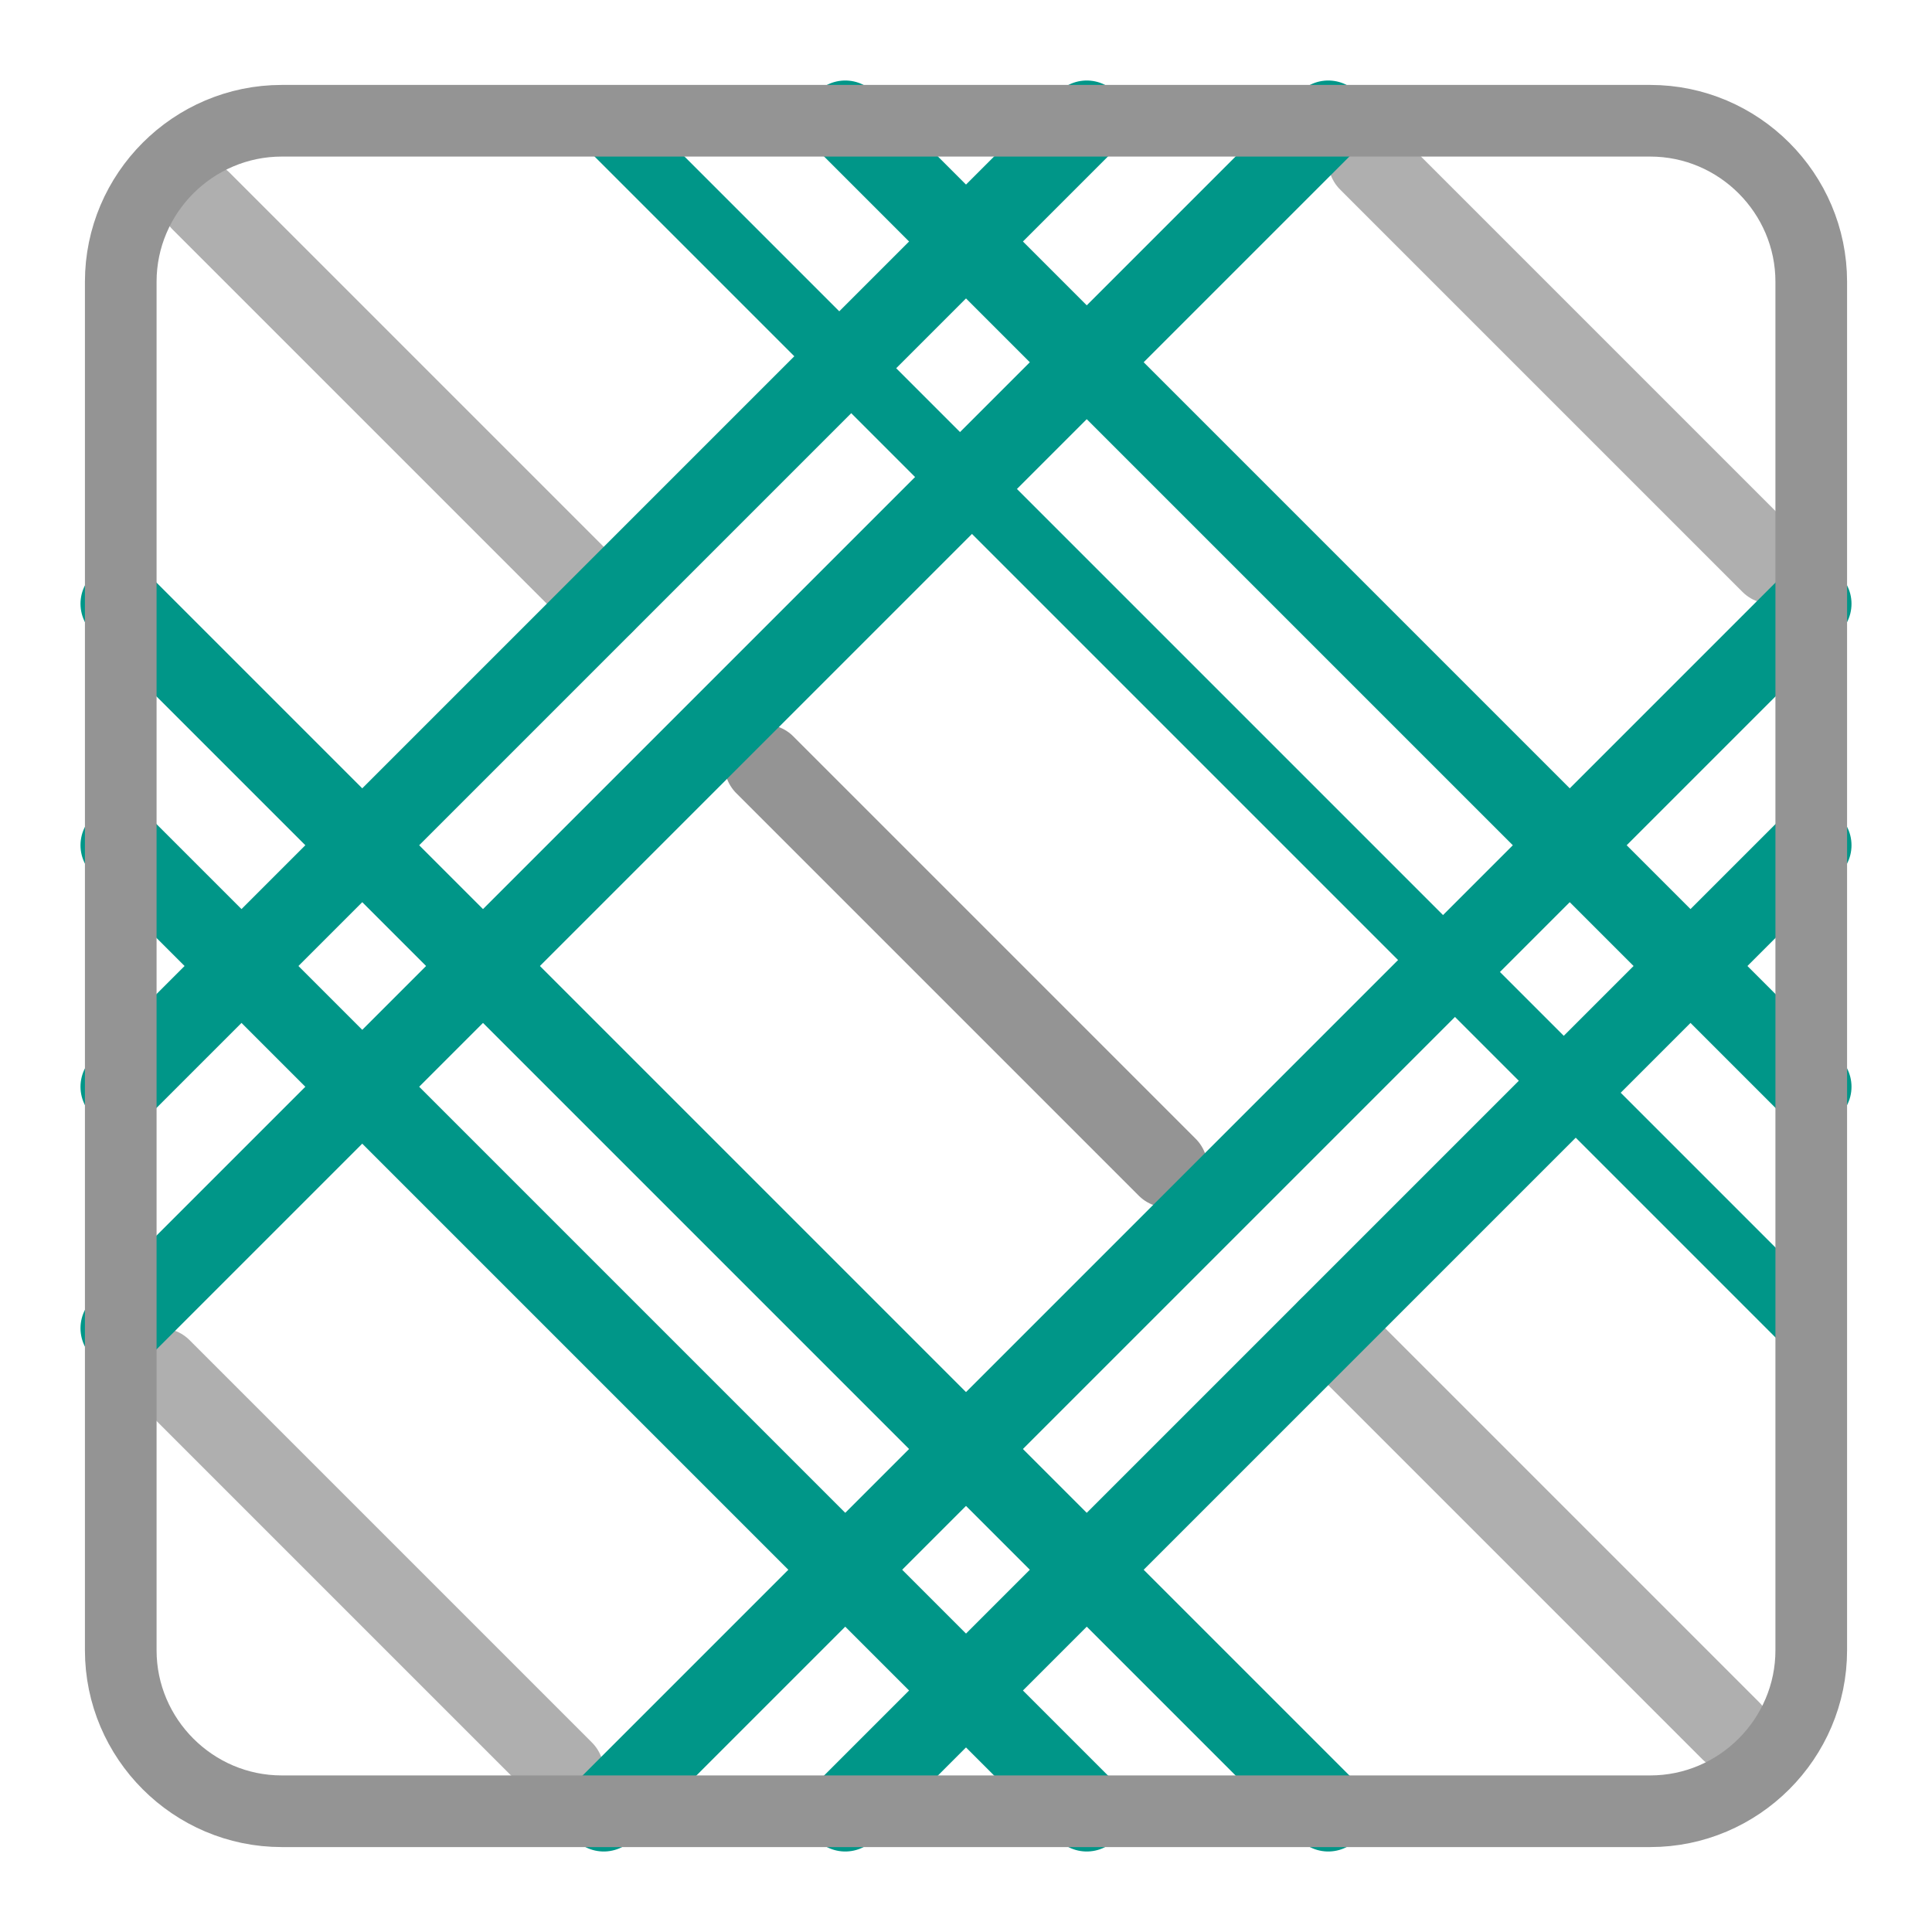
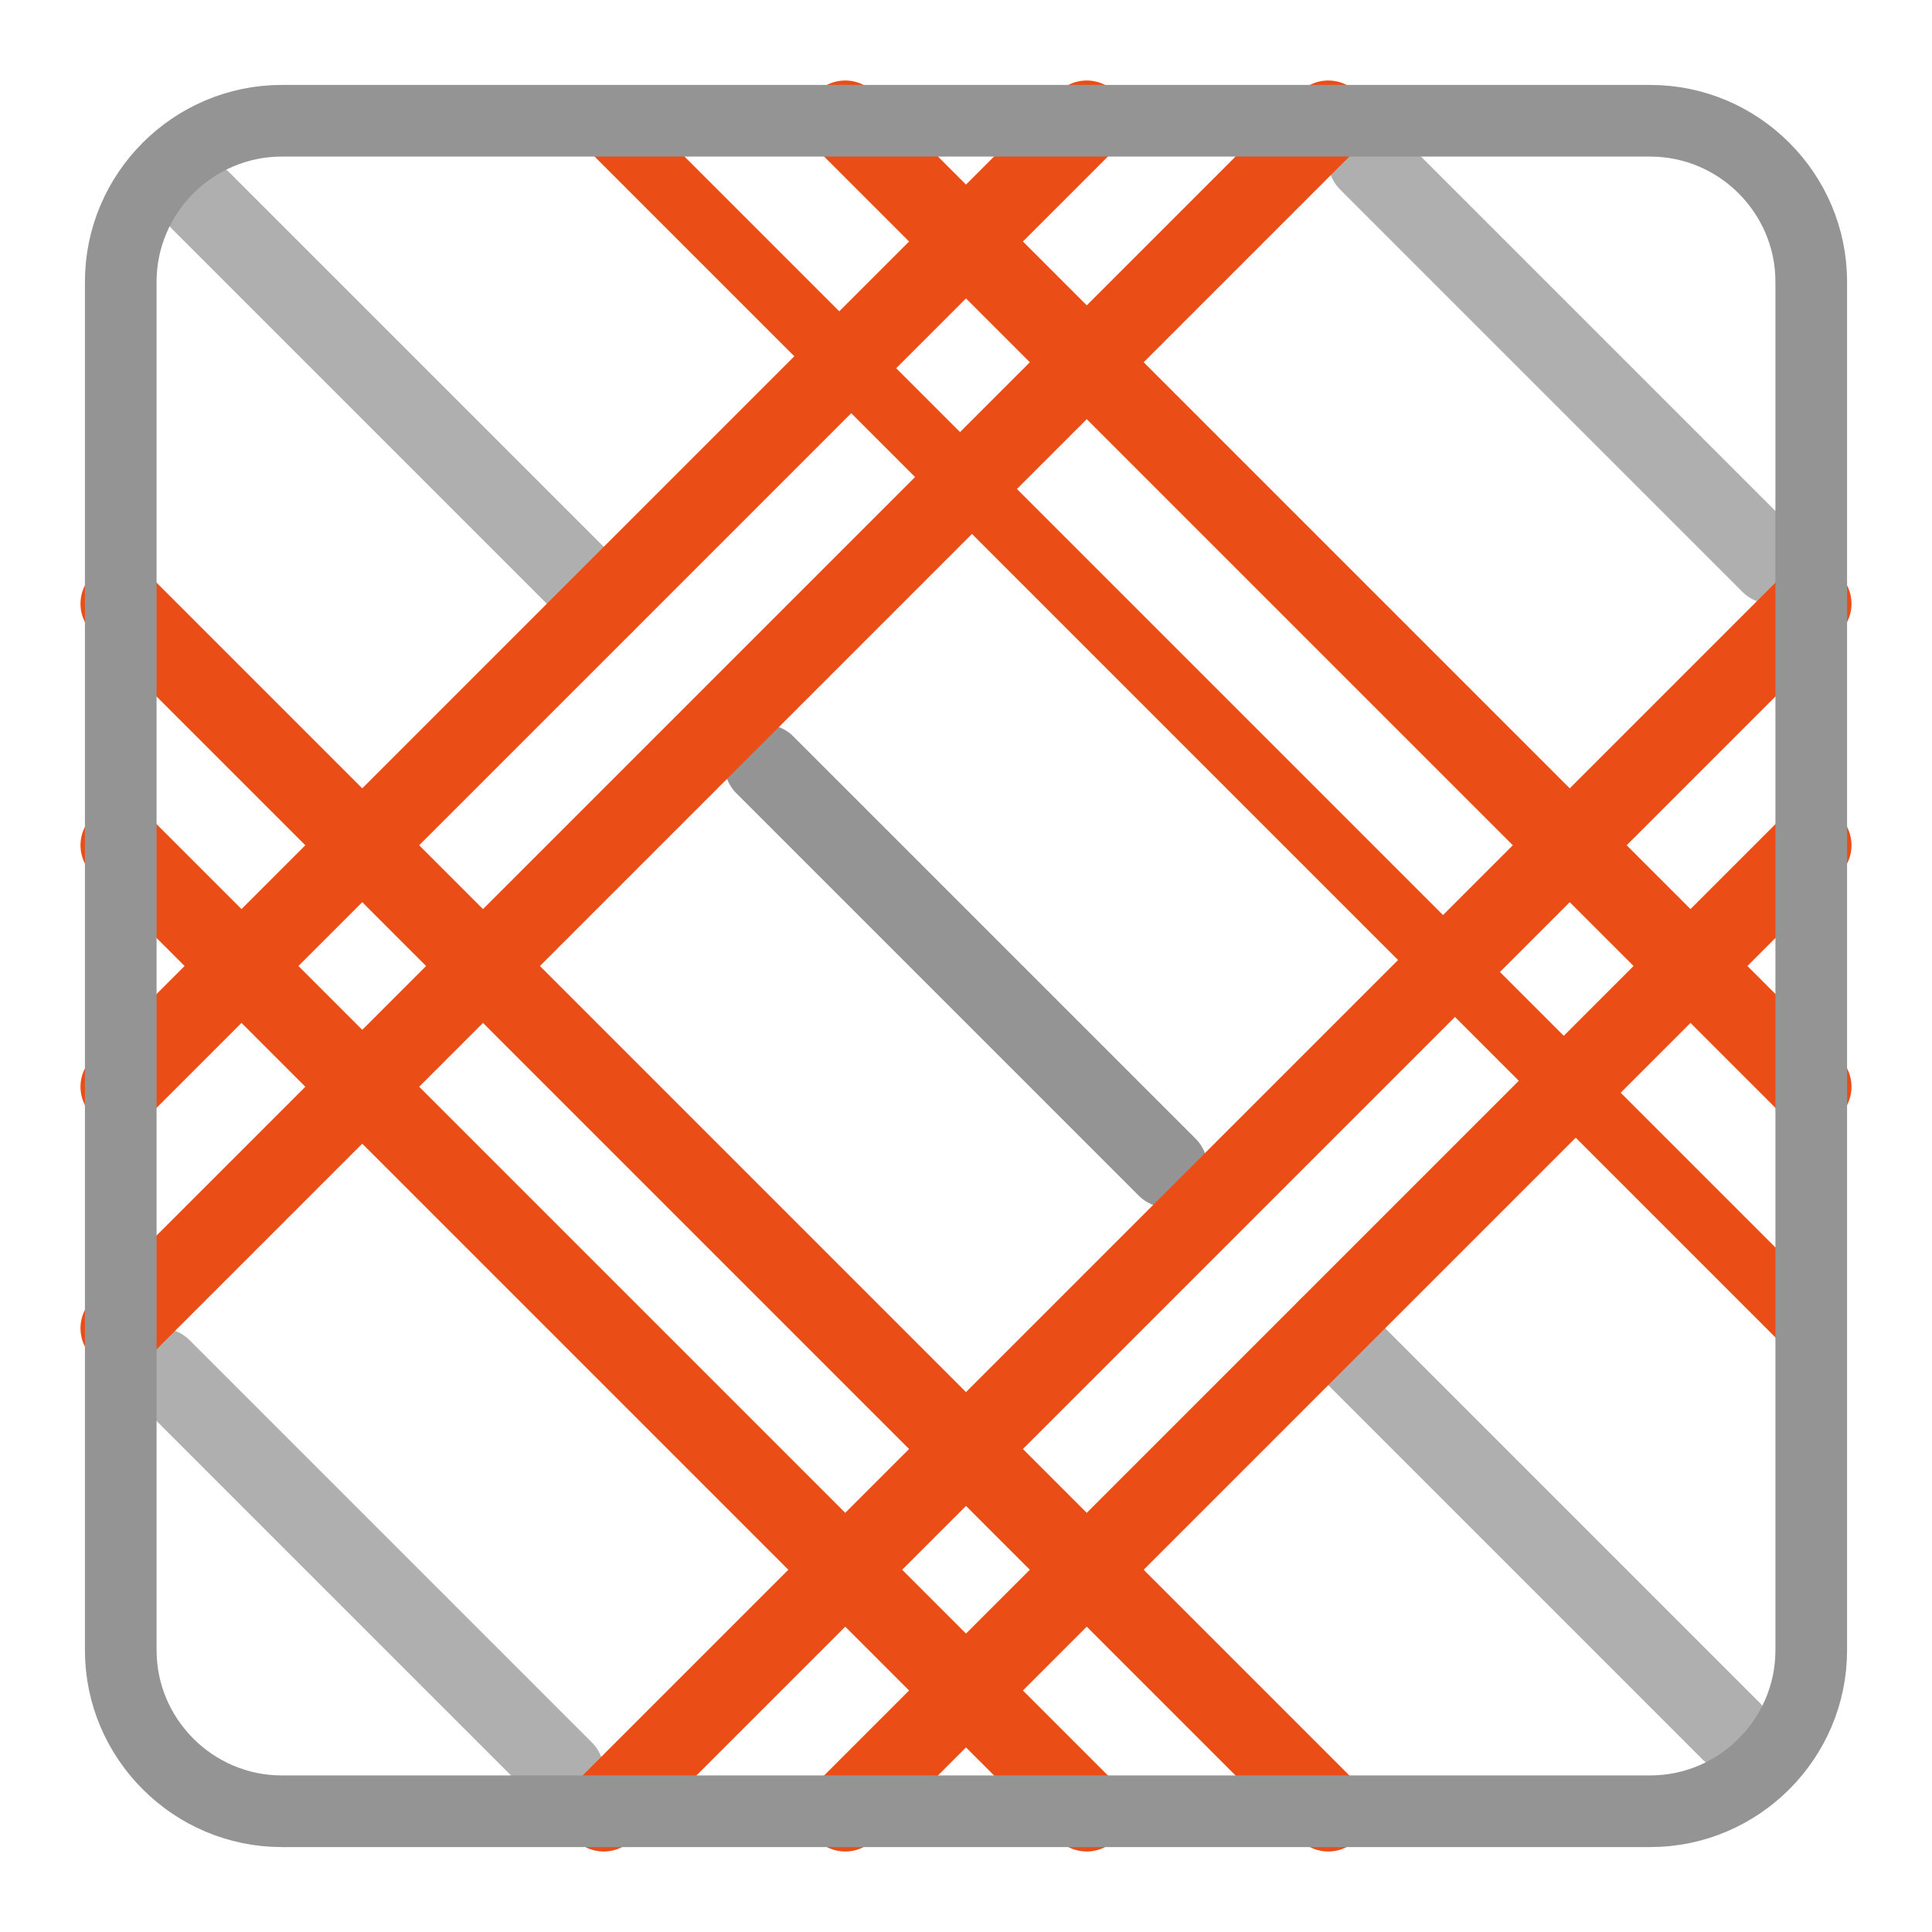
<svg xmlns="http://www.w3.org/2000/svg" id="a" width="24" height="24" viewBox="0 0 24 24">
  <line x1="2.5" y1="2.5" x2="7.5" y2="7.5" style="fill:none; opacity:.75; stroke:#949494; stroke-linecap:round; stroke-linejoin:round;" />
  <line x1="9.5" y1="9.5" x2="14.5" y2="14.5" style="fill:none; stroke:#949494; stroke-linecap:round; stroke-linejoin:round;" />
  <line x1="17" y1="2" x2="22" y2="7" style="fill:none; opacity:.75; stroke:#949494; stroke-linecap:round; stroke-linejoin:round;" />
  <line x1="2" y1="17" x2="7" y2="22" style="fill:none; opacity:.75; stroke:#949494; stroke-linecap:round; stroke-linejoin:round;" />
  <line x1="16.5" y1="16.5" x2="21.5" y2="21.5" style="fill:none; opacity:.75; stroke:#949494; stroke-linecap:round; stroke-linejoin:round;" />
-   <line x1="10.5" y1="1.5" x2="22.5" y2="13.5" style="fill:none; stroke:#009688; stroke-linecap:round; stroke-linejoin:round;" />
-   <line x1="22.5" y1="16.5" x2="7.5" y2="1.5" style="fill:none; stroke:#009688; stroke-linecap:round; stroke-linejoin:round; stroke-width:.79px;" />
-   <line x1="1.5" y1="13.5" x2="13.5" y2="1.5" style="fill:none; stroke:#009688; stroke-linecap:round; stroke-linejoin:round;" />
-   <line x1="16.5" y1="1.5" x2="1.5" y2="16.5" style="fill:none; stroke:#009688; stroke-linecap:round; stroke-linejoin:round;" />
-   <line x1="13.5" y1="22.5" x2="1.5" y2="10.5" style="fill:none; stroke:#009688; stroke-linecap:round; stroke-linejoin:round;" />
-   <line x1="1.5" y1="7.5" x2="16.5" y2="22.5" style="fill:none; stroke:#009688; stroke-linecap:round; stroke-linejoin:round;" />
-   <line x1="22.5" y1="10.5" x2="10.5" y2="22.5" style="fill:none; stroke:#009688; stroke-linecap:round; stroke-linejoin:round;" />
-   <line x1="7.5" y1="22.5" x2="22.5" y2="7.5" style="fill:none; stroke:#009688; stroke-linecap:round; stroke-linejoin:round;" />
+   <line x1="10.5" y1="1.5" x2="22.5" y2="13.5" style="fill:none; stroke:#EA4E16; stroke-linecap:round; stroke-linejoin:round;" />
+   <line x1="22.5" y1="16.5" x2="7.5" y2="1.5" style="fill:none; stroke:#EA4E16; stroke-linecap:round; stroke-linejoin:round; stroke-width:.79px;" />
+   <line x1="1.5" y1="13.5" x2="13.5" y2="1.5" style="fill:none; stroke:#EA4E16; stroke-linecap:round; stroke-linejoin:round;" />
+   <line x1="16.5" y1="1.5" x2="1.5" y2="16.5" style="fill:none; stroke:#EA4E16; stroke-linecap:round; stroke-linejoin:round;" />
+   <line x1="13.5" y1="22.5" x2="1.5" y2="10.5" style="fill:none; stroke:#EA4E16; stroke-linecap:round; stroke-linejoin:round;" />
+   <line x1="1.5" y1="7.5" x2="16.5" y2="22.5" style="fill:none; stroke:#EA4E16; stroke-linecap:round; stroke-linejoin:round;" />
+   <line x1="22.5" y1="10.5" x2="10.5" y2="22.5" style="fill:none; stroke:#EA4E16; stroke-linecap:round; stroke-linejoin:round;" />
+   <line x1="7.5" y1="22.5" x2="22.5" y2="7.5" style="fill:none; stroke:#EA4E16; stroke-linecap:round; stroke-linejoin:round;" />
  <path id="b" d="M3.5,1.5h17c1.1,0,2,.9,2,2v17c0,1.1-.9,2-2,2H3.5c-1.1,0-2-.9-2-2V3.5c0-1.1.9-2,2-2Z" style="fill:none; stroke:#949494; stroke-linecap:round; stroke-linejoin:round; stroke-width:.89px;" />
</svg>
